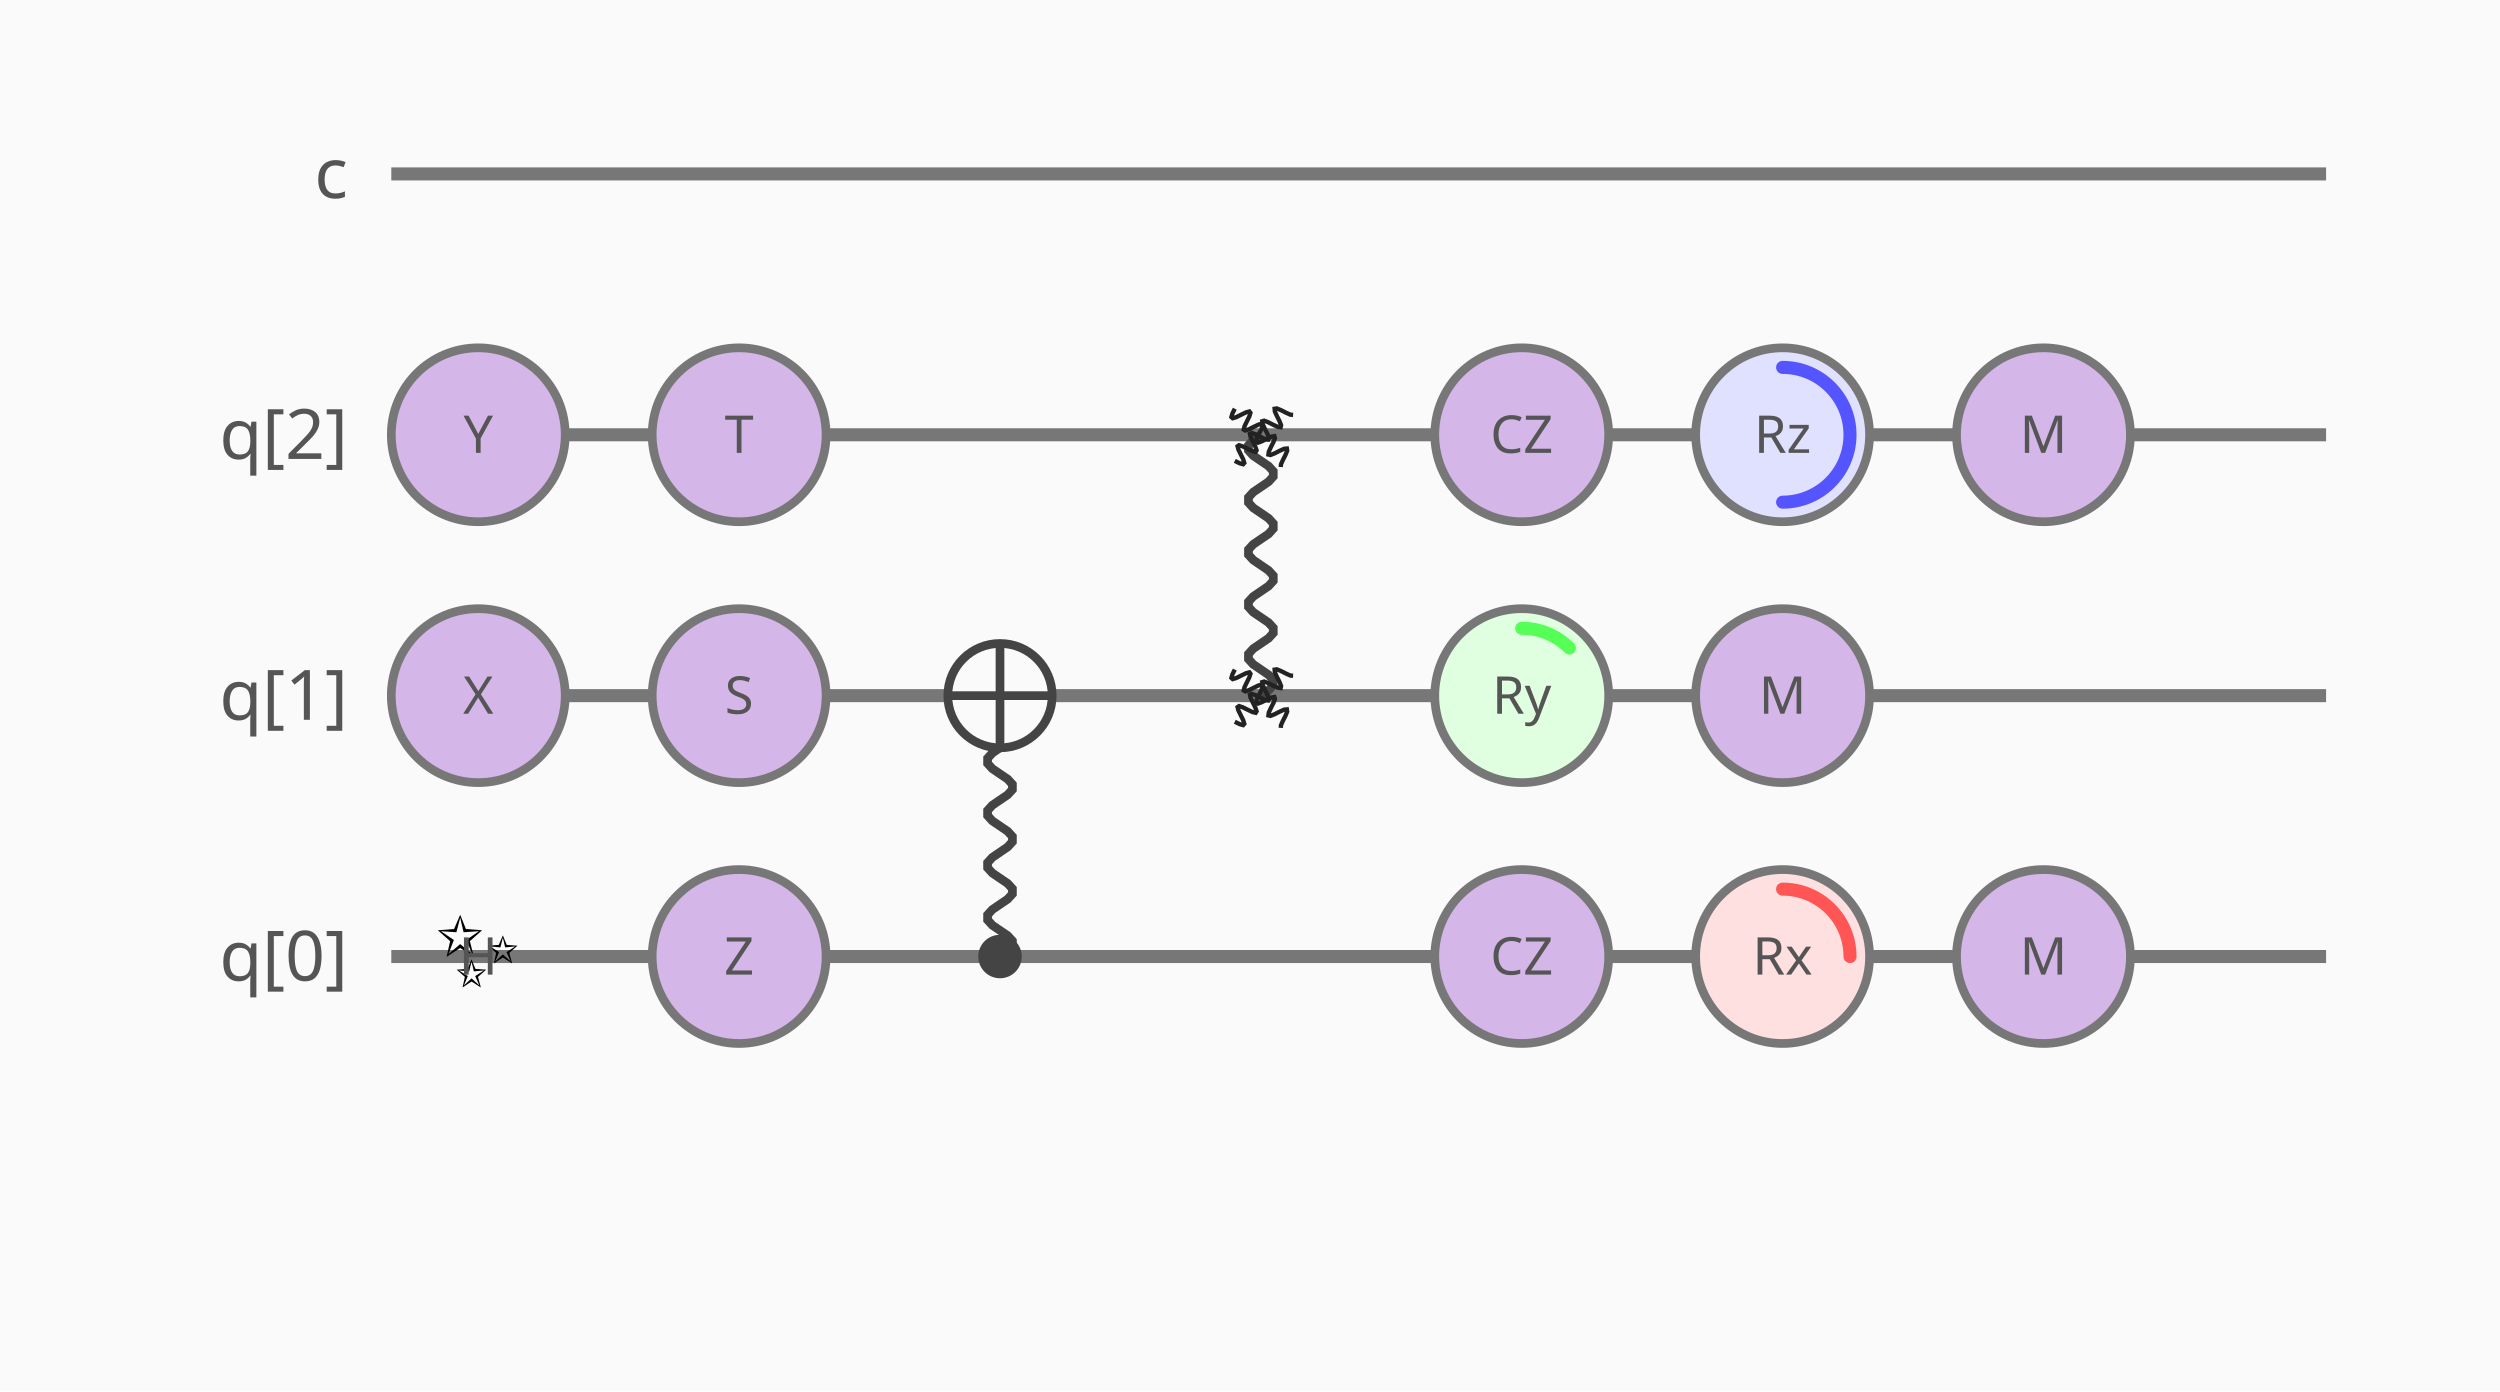
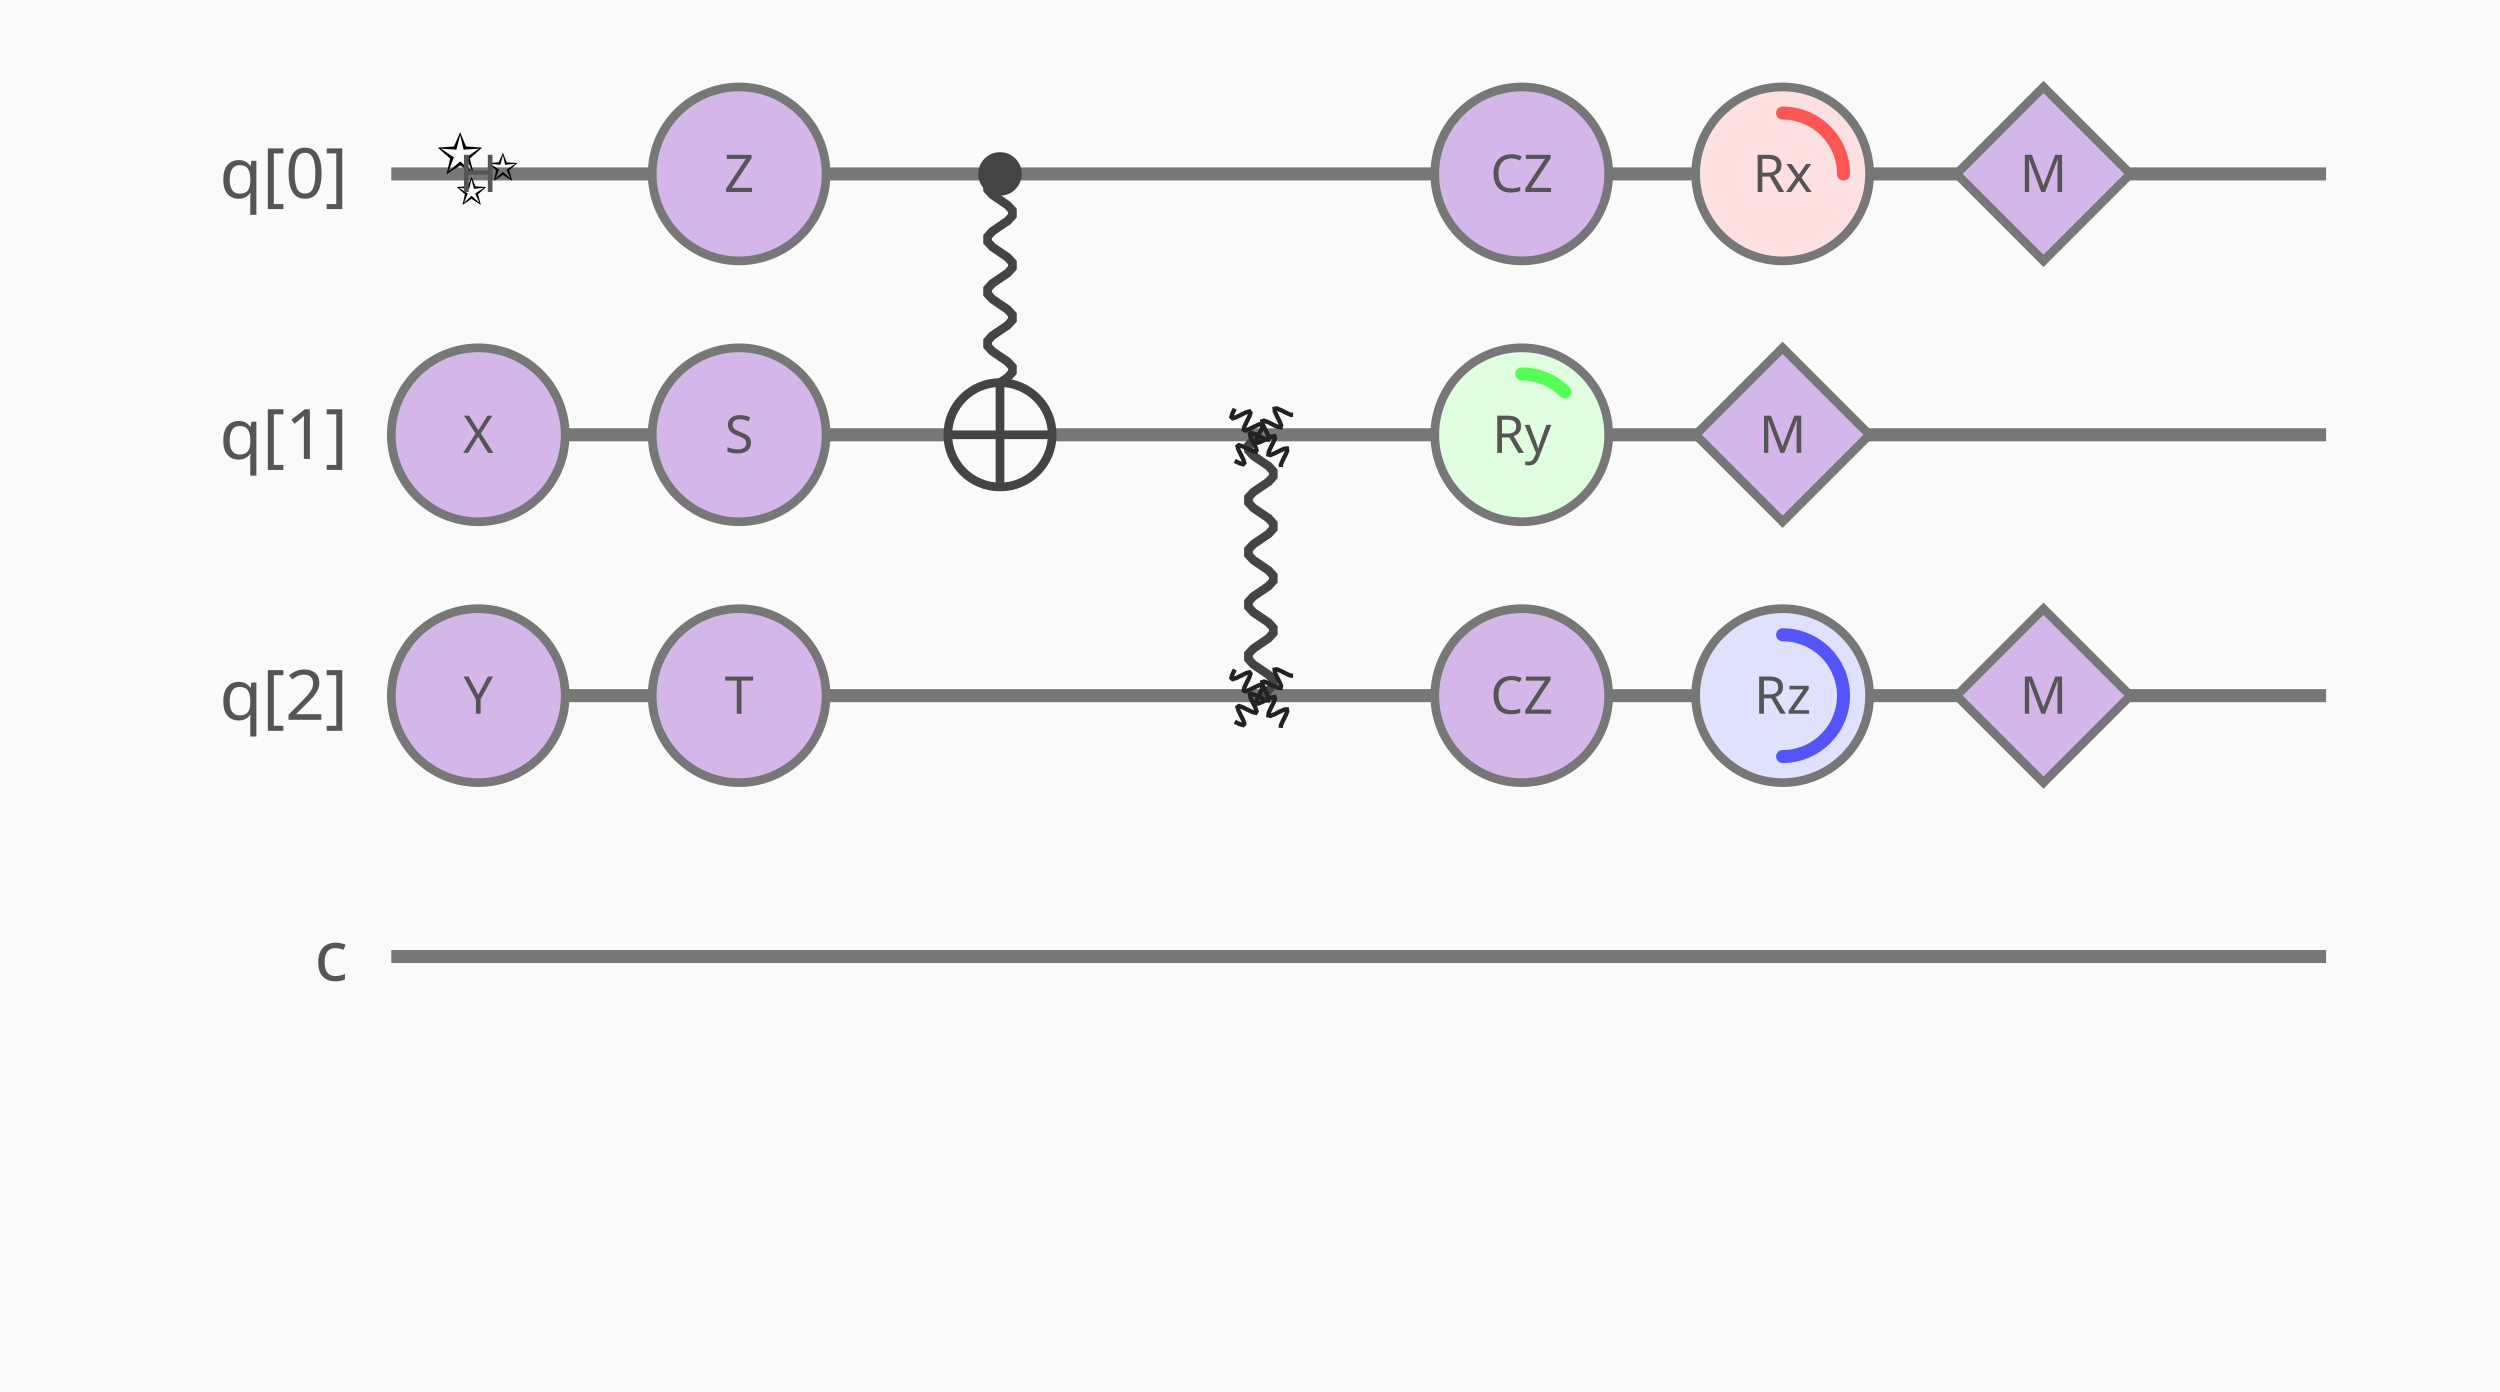
<svg xmlns="http://www.w3.org/2000/svg" width="575.0" height="320" viewBox="0 0 575.0 320">
  <rect width="100%" height="100%" fill="#fafafa" />
-   <text x="80" y="40" fill="#555555" font-family="calibri" font-size="16" text-anchor="end" dominant-baseline="middle">c</text>
-   <text x="80" y="220" fill="#555555" font-family="calibri" font-size="16" text-anchor="end" dominant-baseline="middle">q[0]</text>
-   <text x="80" y="160" fill="#555555" font-family="calibri" font-size="16" text-anchor="end" dominant-baseline="middle">q[1]</text>
-   <text x="80" y="100" fill="#555555" font-family="calibri" font-size="16" text-anchor="end" dominant-baseline="middle">q[2]</text>
+   <text x="80" y="40" fill="#555555" font-family="calibri" font-size="16" text-anchor="end" dominant-baseline="middle">q[0]</text>
+   <text x="80" y="100" fill="#555555" font-family="calibri" font-size="16" text-anchor="end" dominant-baseline="middle">q[1]</text>
+   <text x="80" y="160" fill="#555555" font-family="calibri" font-size="16" text-anchor="end" dominant-baseline="middle">q[2]</text>
+   <text x="80" y="220" fill="#555555" font-family="calibri" font-size="16" text-anchor="end" dominant-baseline="middle">c</text>
  <line x1="90" y1="40" x2="535.0" y2="40" stroke="#777777" stroke-width="3" stroke-dasharray="" />
+   <line x1="90" y1="100" x2="535.0" y2="100" stroke="#777777" stroke-width="3" stroke-dasharray="" />
+   <line x1="90" y1="160" x2="535.0" y2="160" stroke="#777777" stroke-width="3" stroke-dasharray="" />
  <line x1="90" y1="220" x2="535.0" y2="220" stroke="#777777" stroke-width="3" stroke-dasharray="" />
-   <line x1="90" y1="160" x2="535.0" y2="160" stroke="#777777" stroke-width="3" stroke-dasharray="" />
-   <line x1="90" y1="100" x2="535.0" y2="100" stroke="#777777" stroke-width="3" stroke-dasharray="" />
-   <text x="110.0" y="220" font-size="24" text-anchor="middle" dominant-baseline="middle">✨</text>
-   <text x="110.0" y="220" fill="#555555" font-family="sans-serif" font-size="12" text-anchor="middle" dominant-baseline="middle">H</text>
+   <text x="110.0" y="40" font-size="24" text-anchor="middle" dominant-baseline="middle">✨</text>
+   <text x="110.0" y="40" fill="#555555" font-family="sans-serif" font-size="12" text-anchor="middle" dominant-baseline="middle">H</text>
+   <circle cx="110.0" cy="100" r="20" fill="#d4b6e8" stroke="#777777" stroke-width="2" />
+   <text x="110.0" y="100" fill="#555555" font-family="sans-serif" font-size="12" text-anchor="middle" dominant-baseline="middle">X</text>
  <circle cx="110.0" cy="160" r="20" fill="#d4b6e8" stroke="#777777" stroke-width="2" />
-   <text x="110.0" y="160" fill="#555555" font-family="sans-serif" font-size="12" text-anchor="middle" dominant-baseline="middle">X</text>
-   <circle cx="110.0" cy="100" r="20" fill="#d4b6e8" stroke="#777777" stroke-width="2" />
-   <text x="110.0" y="100" fill="#555555" font-family="sans-serif" font-size="12" text-anchor="middle" dominant-baseline="middle">Y</text>
-   <circle cx="170.0" cy="220" r="20" fill="#d4b6e8" stroke="#777777" stroke-width="2" />
-   <text x="170.0" y="220" fill="#555555" font-family="sans-serif" font-size="12" text-anchor="middle" dominant-baseline="middle">Z</text>
+   <text x="110.0" y="160" fill="#555555" font-family="sans-serif" font-size="12" text-anchor="middle" dominant-baseline="middle">Y</text>
+   <circle cx="170.0" cy="40" r="20" fill="#d4b6e8" stroke="#777777" stroke-width="2" />
+   <text x="170.0" y="40" fill="#555555" font-family="sans-serif" font-size="12" text-anchor="middle" dominant-baseline="middle">Z</text>
+   <circle cx="170.0" cy="100" r="20" fill="#d4b6e8" stroke="#777777" stroke-width="2" />
+   <text x="170.0" y="100" fill="#555555" font-family="sans-serif" font-size="12" text-anchor="middle" dominant-baseline="middle">S</text>
  <circle cx="170.0" cy="160" r="20" fill="#d4b6e8" stroke="#777777" stroke-width="2" />
-   <text x="170.0" y="160" fill="#555555" font-family="sans-serif" font-size="12" text-anchor="middle" dominant-baseline="middle">S</text>
-   <circle cx="170.0" cy="100" r="20" fill="#d4b6e8" stroke="#777777" stroke-width="2" />
-   <text x="170.0" y="100" fill="#555555" font-family="sans-serif" font-size="12" text-anchor="middle" dominant-baseline="middle">T</text>
-   <path d="M 230.0 220.0 L 231.763 218.8 L 232.853 217.6 L 232.853 216.4 L 231.763 215.2 L 230.0 214.0 L 228.237 212.8 L 227.147 211.6 L 227.147 210.4 L 228.237 209.2 L 230.0 208.0 L 231.763 206.8 L 232.853 205.6 L 232.853 204.4 L 231.763 203.2 L 230.0 202.0 L 228.237 200.8 L 227.147 199.6 L 227.147 198.4 L 228.237 197.2 L 230.0 196.0 L 231.763 194.8 L 232.853 193.6 L 232.853 192.4 L 231.763 191.2 L 230.0 190.0 L 228.237 188.8 L 227.147 187.6 L 227.147 186.4 L 228.237 185.2 L 230.0 184.0 L 231.763 182.8 L 232.853 181.6 L 232.853 180.4 L 231.763 179.2 L 230.0 178.0 L 228.237 176.8 L 227.147 175.6 L 227.147 174.4 L 228.237 173.2 L 230.0 172.0 L 231.763 170.8 L 232.853 169.6 L 232.853 168.4 L 231.763 167.2 L 230.0 166.0 L 228.237 164.8 L 227.147 163.6 L 227.147 162.4 L 228.237 161.2 L 230 160.0" stroke="#444444" stroke-width="2" fill="none" stroke-dasharray="" />
-   <circle cx="230.0" cy="220" r="5" fill="#444444" stroke="none" stroke-width="1" />
-   <circle cx="230.0" cy="160" r="12" fill="#fafafa" stroke="#444444" stroke-width="2" />
-   <line x1="218.0" y1="160" x2="242.0" y2="160" stroke="#444444" stroke-width="2" />
-   <line x1="230.0" y1="148" x2="230.0" y2="172" stroke="#444444" stroke-width="2" />
-   <path d="M 290.0 160.0 L 291.763 158.8 L 292.853 157.6 L 292.853 156.4 L 291.763 155.2 L 290.0 154.0 L 288.237 152.8 L 287.147 151.6 L 287.147 150.4 L 288.237 149.2 L 290.0 148.0 L 291.763 146.8 L 292.853 145.6 L 292.853 144.4 L 291.763 143.2 L 290.0 142.0 L 288.237 140.8 L 287.147 139.6 L 287.147 138.4 L 288.237 137.2 L 290.0 136.0 L 291.763 134.8 L 292.853 133.6 L 292.853 132.4 L 291.763 131.2 L 290.0 130.0 L 288.237 128.8 L 287.147 127.6 L 287.147 126.4 L 288.237 125.2 L 290.0 124.0 L 291.763 122.8 L 292.853 121.6 L 292.853 120.4 L 291.763 119.2 L 290.0 118.0 L 288.237 116.8 L 287.147 115.6 L 287.147 114.4 L 288.237 113.2 L 290.0 112.0 L 291.763 110.8 L 292.853 109.6 L 292.853 108.4 L 291.763 107.2 L 290.0 106.0 L 288.237 104.8 L 287.147 103.6 L 287.147 102.4 L 288.237 101.2 L 290.0 100.0" stroke="#444444" stroke-width="2" fill="none" stroke-dasharray="" />
+   <text x="170.0" y="160" fill="#555555" font-family="sans-serif" font-size="12" text-anchor="middle" dominant-baseline="middle">T</text>
+   <path d="M 230.0 40.0 L 228.237 41.2 L 227.147 42.4 L 227.147 43.6 L 228.237 44.8 L 230.0 46.0 L 231.763 47.2 L 232.853 48.4 L 232.853 49.6 L 231.763 50.8 L 230.0 52.0 L 228.237 53.2 L 227.147 54.4 L 227.147 55.6 L 228.237 56.8 L 230.0 58.0 L 231.763 59.2 L 232.853 60.4 L 232.853 61.6 L 231.763 62.8 L 230.0 64.0 L 228.237 65.2 L 227.147 66.4 L 227.147 67.6 L 228.237 68.8 L 230.0 70.0 L 231.763 71.2 L 232.853 72.4 L 232.853 73.6 L 231.763 74.8 L 230.0 76.0 L 228.237 77.2 L 227.147 78.4 L 227.147 79.6 L 228.237 80.8 L 230.0 82.0 L 231.763 83.2 L 232.853 84.4 L 232.853 85.6 L 231.763 86.8 L 230.0 88.0 L 228.237 89.2 L 227.147 90.4 L 227.147 91.6 L 228.237 92.8 L 230.0 94.0 L 231.763 95.2 L 232.853 96.4 L 232.853 97.6 L 231.763 98.8 L 230 100.0" stroke="#444444" stroke-width="2" fill="none" stroke-dasharray="" />
+   <circle cx="230.0" cy="40" r="5" fill="#444444" stroke="none" stroke-width="1" />
+   <circle cx="230.0" cy="100" r="12" fill="#fafafa" stroke="#444444" stroke-width="2" />
+   <line x1="218.0" y1="100" x2="242.0" y2="100" stroke="#444444" stroke-width="2" />
+   <line x1="230.0" y1="88" x2="230.0" y2="112" stroke="#444444" stroke-width="2" />
+   <path d="M 290.0 100.0 L 288.237 101.2 L 287.147 102.4 L 287.147 103.6 L 288.237 104.8 L 290.0 106.0 L 291.763 107.2 L 292.853 108.4 L 292.853 109.6 L 291.763 110.8 L 290.0 112.0 L 288.237 113.2 L 287.147 114.4 L 287.147 115.6 L 288.237 116.8 L 290.0 118.0 L 291.763 119.2 L 292.853 120.4 L 292.853 121.6 L 291.763 122.8 L 290.0 124.0 L 288.237 125.2 L 287.147 126.4 L 287.147 127.6 L 288.237 128.8 L 290.0 130.0 L 291.763 131.2 L 292.853 132.4 L 292.853 133.6 L 291.763 134.8 L 290.0 136.0 L 288.237 137.2 L 287.147 138.4 L 287.147 139.6 L 288.237 140.8 L 290.0 142.0 L 291.763 143.2 L 292.853 144.4 L 292.853 145.6 L 291.763 146.8 L 290.0 148.0 L 288.237 149.2 L 287.147 150.4 L 287.147 151.6 L 288.237 152.8 L 290.0 154.0 L 291.763 155.2 L 292.853 156.4 L 292.853 157.6 L 291.763 158.8 L 290.0 160.0" stroke="#444444" stroke-width="2" fill="none" stroke-dasharray="" />
+   <path d="M 284.0 94.0 L 283.447 95.124 L 283.221 95.922 L 283.521 96.194 L 284.341 95.945 L 285.474 95.383 L 286.589 94.84 L 287.363 94.637 L 287.607 94.965 L 287.336 95.807 L 286.767 96.947 L 286.233 98.052 L 286.054 98.803 L 286.41 99.018 L 287.274 98.726 L 288.421 98.151 L 289.515 97.628 L 290.242 97.473 L 290.429 97.857 L 290.115 98.742 L 289.534 99.894 L 289.023 100.977 L 288.893 101.679 L 289.305 101.838 L 290.21 101.504 L 291.367 100.918 L 292.437 100.42 L 293.114 100.314 L 293.246 100.754 L 292.892 101.679 L 292.302 102.84 L 291.817 103.897 L 291.737 104.549 L 292.205 104.653 L 293.149 104.28 L 294.313 103.687 L 295.356 103.216 L 295.981 103.162 L 296.058 103.656 L 295.667 104.619 L 295.072 105.786 L 294.615 106.813 L 294.587 107.413" stroke="#222222" stroke-width="1" fill="none" stroke-dasharray="" />
+   <path d="M 284.0 106.0 L 285.124 106.553 L 285.922 106.779 L 286.194 106.479 L 285.945 105.659 L 285.383 104.526 L 284.84 103.411 L 284.637 102.637 L 284.965 102.393 L 285.807 102.664 L 286.947 103.233 L 288.052 103.767 L 288.803 103.946 L 289.018 103.59 L 288.726 102.726 L 288.151 101.579 L 287.628 100.485 L 287.473 99.758 L 287.857 99.571 L 288.742 99.885 L 289.894 100.466 L 290.977 100.977 L 291.679 101.107 L 291.838 100.695 L 291.504 99.79 L 290.918 98.633 L 290.42 97.563 L 290.314 96.886 L 290.754 96.754 L 291.679 97.108 L 292.84 97.698 L 293.897 98.183 L 294.549 98.263 L 294.653 97.795 L 294.28 96.851 L 293.687 95.687 L 293.216 94.644 L 293.162 94.019 L 293.656 93.942 L 294.619 94.333 L 295.786 94.928 L 296.813 95.385 L 297.413 95.413" stroke="#222222" stroke-width="1" fill="none" stroke-dasharray="" />
  <path d="M 284.0 154.0 L 283.447 155.124 L 283.221 155.922 L 283.521 156.194 L 284.341 155.945 L 285.474 155.383 L 286.589 154.84 L 287.363 154.637 L 287.607 154.965 L 287.336 155.807 L 286.767 156.947 L 286.233 158.052 L 286.054 158.803 L 286.41 159.018 L 287.274 158.726 L 288.421 158.151 L 289.515 157.628 L 290.242 157.473 L 290.429 157.857 L 290.115 158.742 L 289.534 159.894 L 289.023 160.977 L 288.893 161.679 L 289.305 161.838 L 290.21 161.504 L 291.367 160.918 L 292.437 160.42 L 293.114 160.314 L 293.246 160.754 L 292.892 161.679 L 292.302 162.84 L 291.817 163.897 L 291.737 164.549 L 292.205 164.653 L 293.149 164.28 L 294.313 163.687 L 295.356 163.216 L 295.981 163.162 L 296.058 163.656 L 295.667 164.619 L 295.072 165.786 L 294.615 166.813 L 294.587 167.413" stroke="#222222" stroke-width="1" fill="none" stroke-dasharray="" />
  <path d="M 284.0 166.0 L 285.124 166.553 L 285.922 166.779 L 286.194 166.479 L 285.945 165.659 L 285.383 164.526 L 284.84 163.411 L 284.637 162.637 L 284.965 162.393 L 285.807 162.664 L 286.947 163.233 L 288.052 163.767 L 288.803 163.946 L 289.018 163.59 L 288.726 162.726 L 288.151 161.579 L 287.628 160.485 L 287.473 159.758 L 287.857 159.571 L 288.742 159.885 L 289.894 160.466 L 290.977 160.977 L 291.679 161.107 L 291.838 160.695 L 291.504 159.79 L 290.918 158.633 L 290.42 157.563 L 290.314 156.886 L 290.754 156.754 L 291.679 157.108 L 292.84 157.698 L 293.897 158.183 L 294.549 158.263 L 294.653 157.795 L 294.28 156.851 L 293.687 155.687 L 293.216 154.644 L 293.162 154.019 L 293.656 153.942 L 294.619 154.333 L 295.786 154.928 L 296.813 155.385 L 297.413 155.413" stroke="#222222" stroke-width="1" fill="none" stroke-dasharray="" />
-   <path d="M 284.0 94.0 L 283.447 95.124 L 283.221 95.922 L 283.521 96.194 L 284.341 95.945 L 285.474 95.383 L 286.589 94.84 L 287.363 94.637 L 287.607 94.965 L 287.336 95.807 L 286.767 96.947 L 286.233 98.052 L 286.054 98.803 L 286.41 99.018 L 287.274 98.726 L 288.421 98.151 L 289.515 97.628 L 290.242 97.473 L 290.429 97.857 L 290.115 98.742 L 289.534 99.894 L 289.023 100.977 L 288.893 101.679 L 289.305 101.838 L 290.21 101.504 L 291.367 100.918 L 292.437 100.42 L 293.114 100.314 L 293.246 100.754 L 292.892 101.679 L 292.302 102.84 L 291.817 103.897 L 291.737 104.549 L 292.205 104.653 L 293.149 104.28 L 294.313 103.687 L 295.356 103.216 L 295.981 103.162 L 296.058 103.656 L 295.667 104.619 L 295.072 105.786 L 294.615 106.813 L 294.587 107.413" stroke="#222222" stroke-width="1" fill="none" stroke-dasharray="" />
-   <path d="M 284.0 106.0 L 285.124 106.553 L 285.922 106.779 L 286.194 106.479 L 285.945 105.659 L 285.383 104.526 L 284.84 103.411 L 284.637 102.637 L 284.965 102.393 L 285.807 102.664 L 286.947 103.233 L 288.052 103.767 L 288.803 103.946 L 289.018 103.59 L 288.726 102.726 L 288.151 101.579 L 287.628 100.485 L 287.473 99.758 L 287.857 99.571 L 288.742 99.885 L 289.894 100.466 L 290.977 100.977 L 291.679 101.107 L 291.838 100.695 L 291.504 99.79 L 290.918 98.633 L 290.42 97.563 L 290.314 96.886 L 290.754 96.754 L 291.679 97.108 L 292.84 97.698 L 293.897 98.183 L 294.549 98.263 L 294.653 97.795 L 294.28 96.851 L 293.687 95.687 L 293.216 94.644 L 293.162 94.019 L 293.656 93.942 L 294.619 94.333 L 295.786 94.928 L 296.813 95.385 L 297.413 95.413" stroke="#222222" stroke-width="1" fill="none" stroke-dasharray="" />
-   <circle cx="350.0" cy="220" r="20" fill="#d4b6e8" stroke="#777777" stroke-width="2" />
-   <text x="350.0" y="220" fill="#555555" font-family="sans-serif" font-size="12" text-anchor="middle" dominant-baseline="middle">CZ</text>
-   <circle cx="350.0" cy="100" r="20" fill="#d4b6e8" stroke="#777777" stroke-width="2" />
-   <text x="350.0" y="100" fill="#555555" font-family="sans-serif" font-size="12" text-anchor="middle" dominant-baseline="middle">CZ</text>
-   <circle cx="350.0" cy="160" r="20" fill="#e0ffe0" stroke="#777777" stroke-width="2" />
-   <path d="M 350.0 144.5 A 15.5 15.5 0 0 1 360.96 149.04" fill="none" stroke="#55ff55" stroke-width="3" stroke-linecap="round" />
-   <text x="350.0" y="160" fill="#555555" font-family="sans-serif" font-size="12" text-anchor="middle" dominant-baseline="middle">Ry</text>
-   <circle cx="410.0" cy="220" r="20" fill="#ffe0e0" stroke="#777777" stroke-width="2" />
-   <path d="M 410.0 204.5 A 15.5 15.5 0 0 1 425.5 220.0" fill="none" stroke="#ff5555" stroke-width="3" stroke-linecap="round" />
-   <text x="410.0" y="220" fill="#555555" font-family="sans-serif" font-size="12" text-anchor="middle" dominant-baseline="middle">Rx</text>
-   <circle cx="410.0" cy="100" r="20" fill="#e0e0ff" stroke="#777777" stroke-width="2" />
-   <path d="M 410.0 84.5 A 15.5 15.5 0 0 1 410.0 115.5" fill="none" stroke="#5555ff" stroke-width="3" stroke-linecap="round" />
-   <text x="410.0" y="100" fill="#555555" font-family="sans-serif" font-size="12" text-anchor="middle" dominant-baseline="middle">Rz</text>
-   <circle cx="410.0" cy="160" r="20" fill="#d4b6e8" stroke="#777777" stroke-width="2" />
-   <text x="410.0" y="160" fill="#555555" font-family="sans-serif" font-size="12" text-anchor="middle" dominant-baseline="middle">M</text>
-   <circle cx="470.0" cy="220" r="20" fill="#d4b6e8" stroke="#777777" stroke-width="2" />
-   <text x="470.0" y="220" fill="#555555" font-family="sans-serif" font-size="12" text-anchor="middle" dominant-baseline="middle">M</text>
-   <circle cx="470.0" cy="100" r="20" fill="#d4b6e8" stroke="#777777" stroke-width="2" />
-   <text x="470.0" y="100" fill="#555555" font-family="sans-serif" font-size="12" text-anchor="middle" dominant-baseline="middle">M</text>
+   <circle cx="350.0" cy="40" r="20" fill="#d4b6e8" stroke="#777777" stroke-width="2" />
+   <text x="350.0" y="40" fill="#555555" font-family="sans-serif" font-size="12" text-anchor="middle" dominant-baseline="middle">CZ</text>
+   <circle cx="350.0" cy="160" r="20" fill="#d4b6e8" stroke="#777777" stroke-width="2" />
+   <text x="350.0" y="160" fill="#555555" font-family="sans-serif" font-size="12" text-anchor="middle" dominant-baseline="middle">CZ</text>
+   <circle cx="350.0" cy="100" r="20" fill="#e0ffe0" stroke="#777777" stroke-width="2" />
+   <path d="M 350.0 86.0 A 14 14 0 0 1 359.899 90.101" fill="none" stroke="#55ff55" stroke-width="3" stroke-linecap="round" />
+   <text x="350.0" y="100" fill="#555555" font-family="sans-serif" font-size="12" text-anchor="middle" dominant-baseline="middle">Ry</text>
+   <circle cx="410.0" cy="40" r="20" fill="#ffe0e0" stroke="#777777" stroke-width="2" />
+   <path d="M 410.0 26.0 A 14 14 0 0 1 424.0 40.0" fill="none" stroke="#ff5555" stroke-width="3" stroke-linecap="round" />
+   <text x="410.0" y="40" fill="#555555" font-family="sans-serif" font-size="12" text-anchor="middle" dominant-baseline="middle">Rx</text>
+   <circle cx="410.0" cy="160" r="20" fill="#e0e0ff" stroke="#777777" stroke-width="2" />
+   <path d="M 410.0 146.0 A 14 14 0 0 1 410.0 174.0" fill="none" stroke="#5555ff" stroke-width="3" stroke-linecap="round" />
+   <text x="410.0" y="160" fill="#555555" font-family="sans-serif" font-size="12" text-anchor="middle" dominant-baseline="middle">Rz</text>
+   <polygon points="410.0,80 430.0,100 410.0,120 390.0,100" fill="#d4b6e8" stroke="#777777" stroke-width="2" />
+   <text x="410.0" y="100" fill="#555555" font-family="sans-serif" font-size="12" text-anchor="middle" dominant-baseline="middle">M</text>
+   <polygon points="470.0,20 490.0,40 470.0,60 450.0,40" fill="#d4b6e8" stroke="#777777" stroke-width="2" />
+   <text x="470.0" y="40" fill="#555555" font-family="sans-serif" font-size="12" text-anchor="middle" dominant-baseline="middle">M</text>
+   <polygon points="470.0,140 490.0,160 470.0,180 450.0,160" fill="#d4b6e8" stroke="#777777" stroke-width="2" />
+   <text x="470.0" y="160" fill="#555555" font-family="sans-serif" font-size="12" text-anchor="middle" dominant-baseline="middle">M</text>
</svg>
